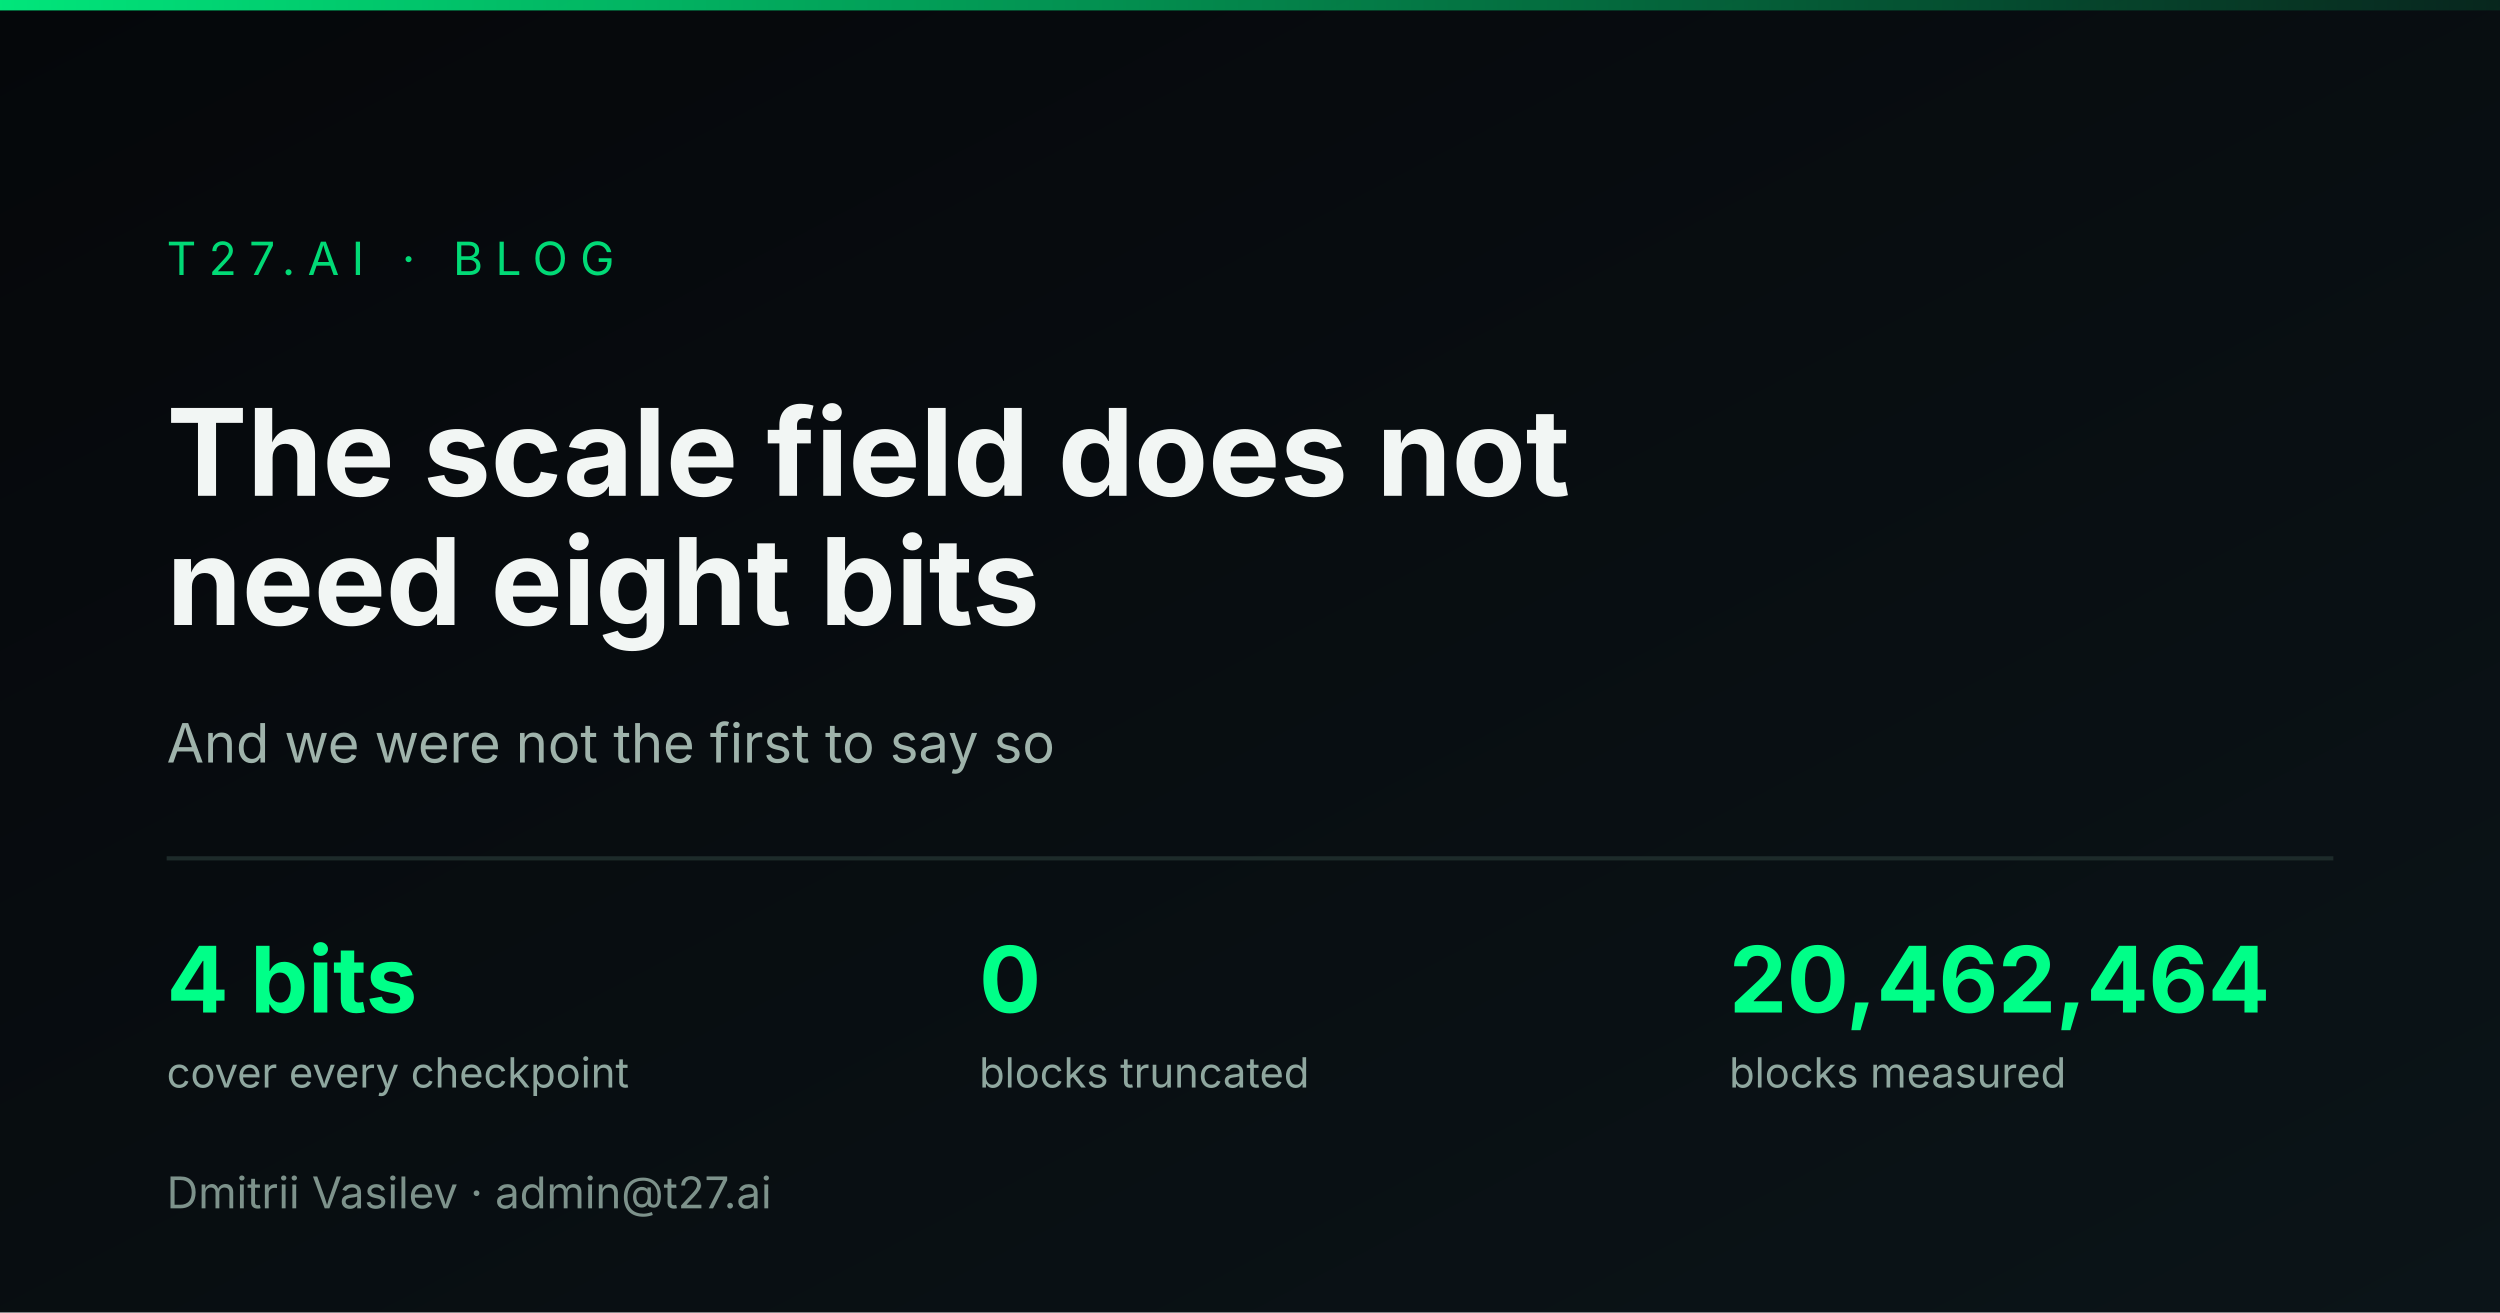
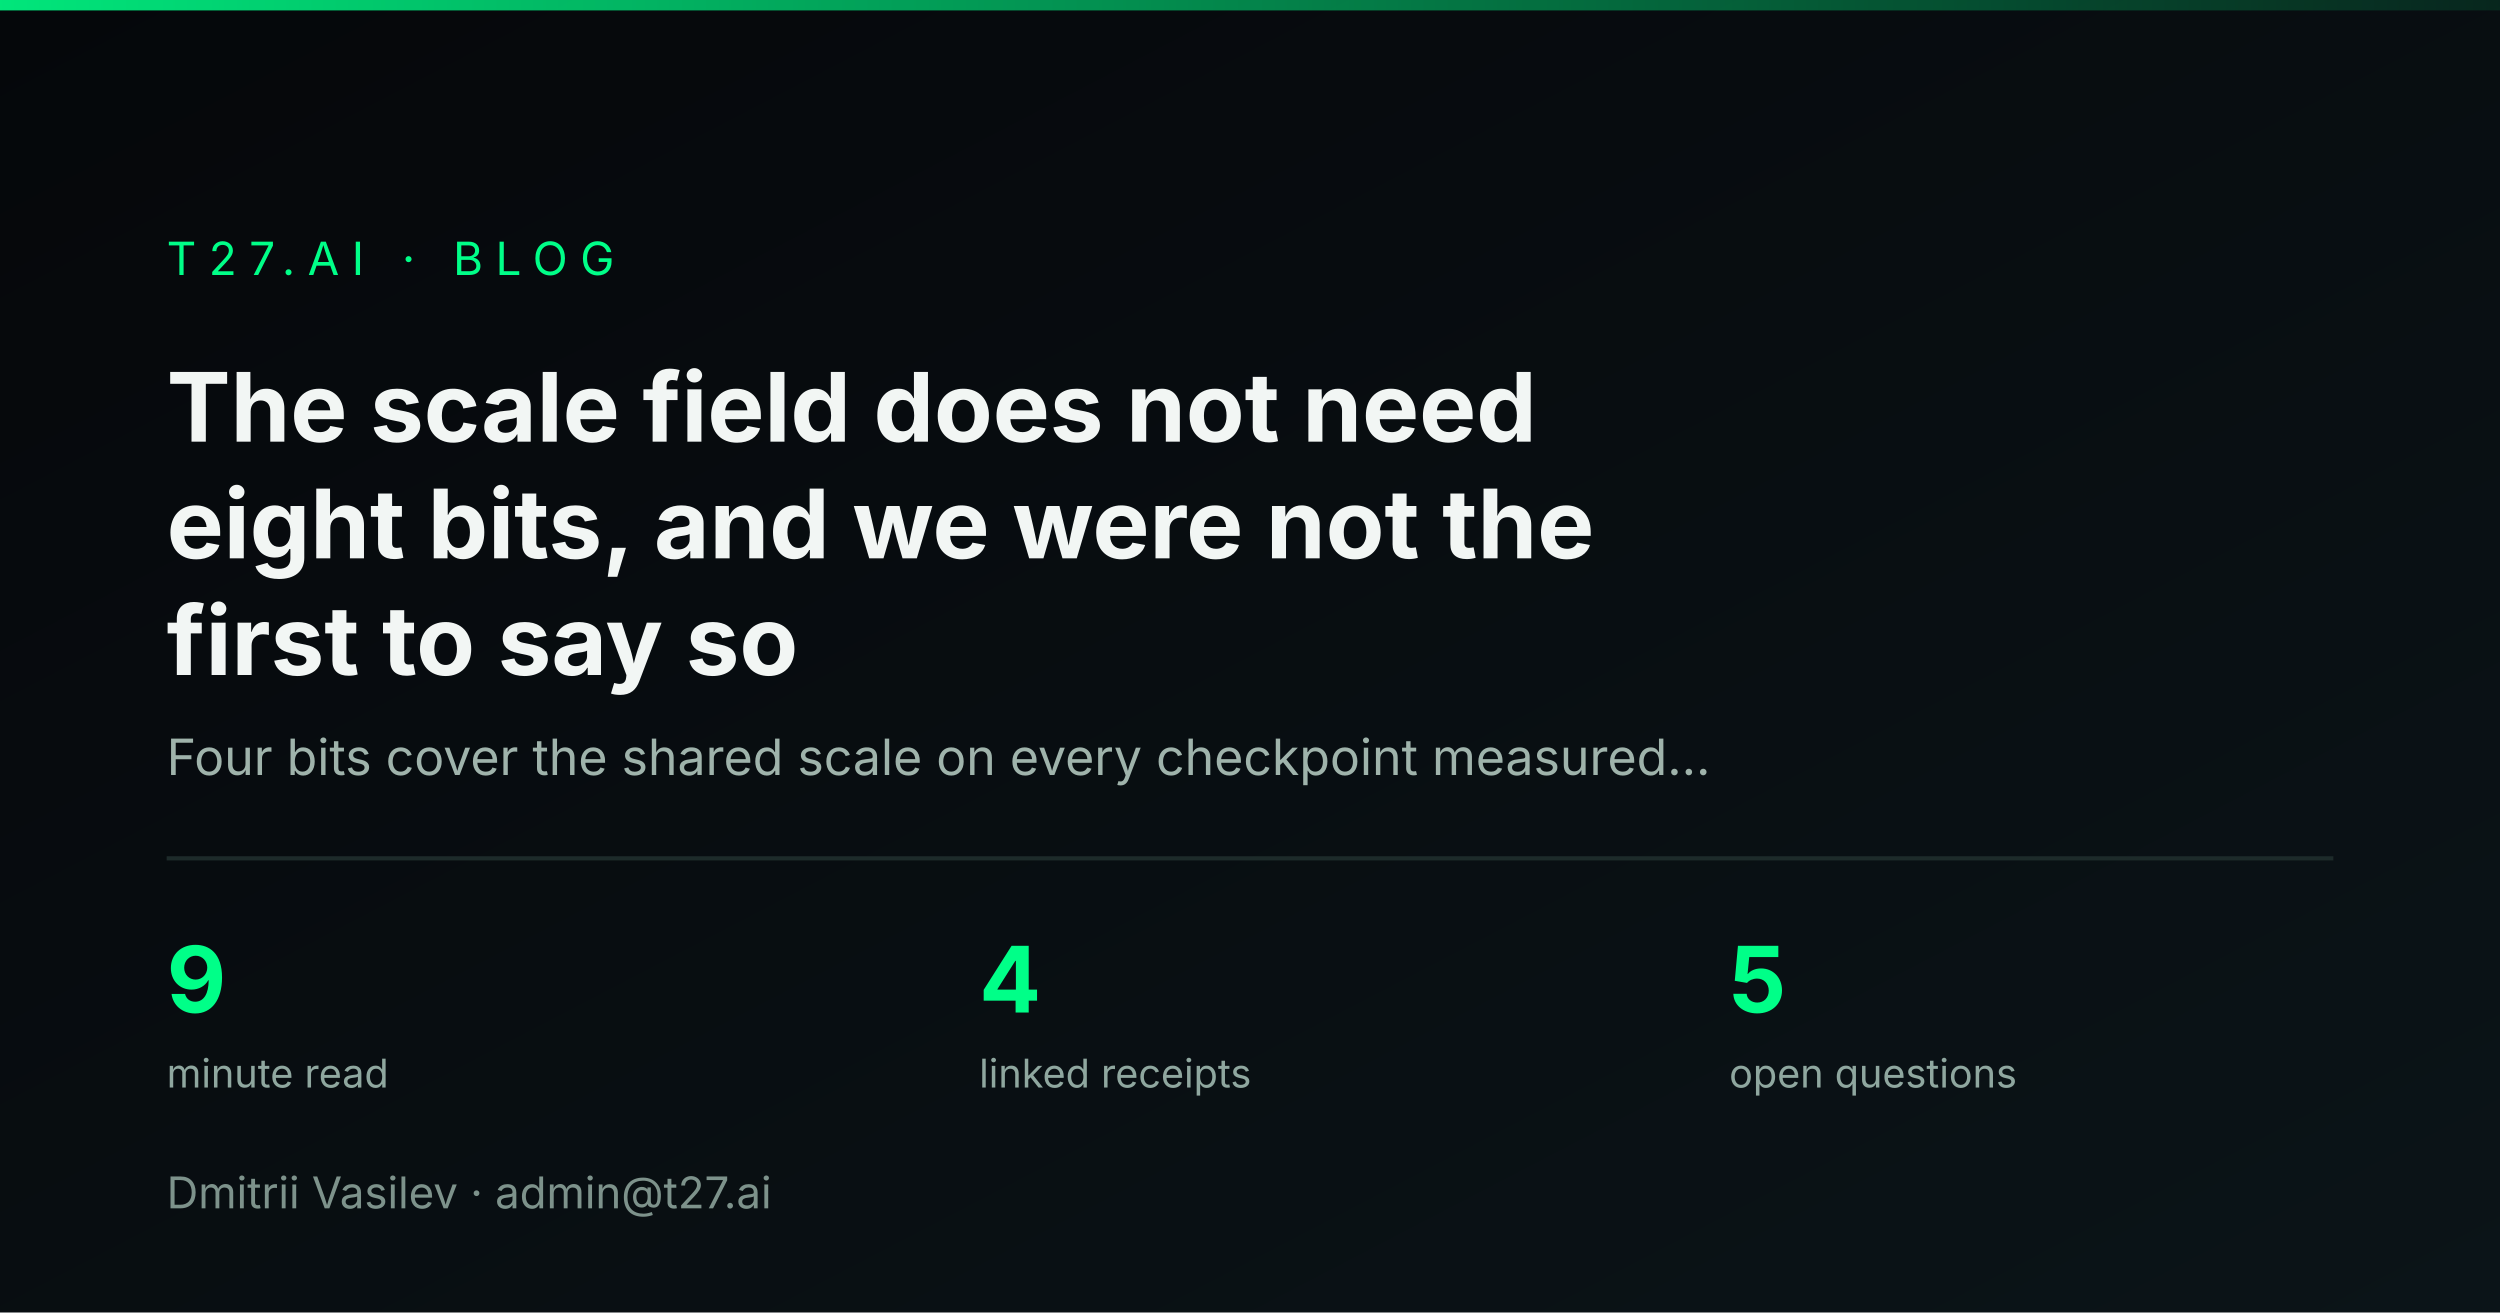
- <svg xmlns="http://www.w3.org/2000/svg" width="1200" height="630" viewBox="0 0 1200 630" role="img" aria-label="The scale field does not need eight bits">
+ <svg xmlns="http://www.w3.org/2000/svg" width="1200" height="630" viewBox="0 0 1200 630" role="img" aria-label="The scale field does not need eight bits, and we were not the first to say so">
  <defs>
    <linearGradient id="bg" x1="0" y1="0" x2="1" y2="1">
      <stop offset="0%" stop-color="#05070a" />
      <stop offset="100%" stop-color="#0b1418" />
    </linearGradient>
    <linearGradient id="glow" x1="0" y1="0" x2="1" y2="0">
      <stop offset="0%" stop-color="#00ff88" stop-opacity="0.9" />
      <stop offset="100%" stop-color="#00ff88" stop-opacity="0.1" />
    </linearGradient>
  </defs>
  <rect width="1200" height="630" fill="url(#bg)" />
  <rect x="0" y="0" width="1200" height="5" fill="url(#glow)" />
-   <text x="80" y="132" font-family="Inter,Helvetica,Arial,sans-serif" font-size="22" letter-spacing="6" fill="#00ff88" opacity="0.85">T27.AI · BLOG</text>
-   <text x="80" y="238" font-family="Inter,Helvetica,Arial,sans-serif" font-size="58" font-weight="700" fill="#f2f6f4">The scale field does not</text>
-   <text x="80" y="300" font-family="Inter,Helvetica,Arial,sans-serif" font-size="58" font-weight="700" fill="#f2f6f4">need eight bits</text>
-   <text x="80" y="366" font-family="Inter,Helvetica,Arial,sans-serif" font-size="26" fill="#9fb3ab">And we were not the first to say so</text>
+   <text x="80" y="132" font-family="Inter,Helvetica,Arial,sans-serif" font-size="22" fill="#00ff88" letter-spacing="6">T27.AI · BLOG</text>
+   <text x="80" y="212" font-family="Inter,Helvetica,Arial,sans-serif" font-size="46" font-weight="700" fill="#f2f6f4">The scale field does not need</text>
+   <text x="80" y="268" font-family="Inter,Helvetica,Arial,sans-serif" font-size="46" font-weight="700" fill="#f2f6f4">eight bits, and we were not the</text>
+   <text x="80" y="324" font-family="Inter,Helvetica,Arial,sans-serif" font-size="46" font-weight="700" fill="#f2f6f4">first to say so</text>
+   <text x="80" y="372" font-family="Inter,Helvetica,Arial,sans-serif" font-size="24" fill="#9fb3ab">Four bits cover the shared scale on every checkpoint measured…</text>
+   <text x="80" y="486" font-family="Inter,Helvetica,Arial,sans-serif" font-size="44" font-weight="700" fill="#00ff88">9</text>
+   <text x="80" y="522" font-family="Inter,Helvetica,Arial,sans-serif" font-size="19" fill="#8fa79f">minute read</text>
+   <text x="470" y="486" font-family="Inter,Helvetica,Arial,sans-serif" font-size="44" font-weight="700" fill="#00ff88">4</text>
+   <text x="470" y="522" font-family="Inter,Helvetica,Arial,sans-serif" font-size="19" fill="#8fa79f">linked receipts</text>
+   <text x="830" y="486" font-family="Inter,Helvetica,Arial,sans-serif" font-size="44" font-weight="700" fill="#00ff88">5</text>
+   <text x="830" y="522" font-family="Inter,Helvetica,Arial,sans-serif" font-size="19" fill="#8fa79f">open questions</text>
+   <text x="80" y="580" font-family="Inter,Helvetica,Arial,sans-serif" font-size="21" fill="#7d928b">Dmitrii Vasilev · admin@t27.ai</text>
  <line x1="80" y1="412" x2="1120" y2="412" stroke="#1d2b2a" stroke-width="2" />
-   <text x="80" y="486" font-family="Inter,Helvetica,Arial,sans-serif" font-size="44" font-weight="700" fill="#00ff88">4 bits</text>
-   <text x="80" y="522" font-family="Inter,Helvetica,Arial,sans-serif" font-size="20" fill="#8fa79f">cover every checkpoint</text>
-   <text x="470" y="486" font-family="Inter,Helvetica,Arial,sans-serif" font-size="44" font-weight="700" fill="#00ff88">0</text>
-   <text x="470" y="522" font-family="Inter,Helvetica,Arial,sans-serif" font-size="20" fill="#8fa79f">blocks truncated</text>
-   <text x="830" y="486" font-family="Inter,Helvetica,Arial,sans-serif" font-size="44" font-weight="700" fill="#00ff88">20,462,464</text>
-   <text x="830" y="522" font-family="Inter,Helvetica,Arial,sans-serif" font-size="20" fill="#8fa79f">blocks measured</text>
-   <text x="80" y="580" font-family="Inter,Helvetica,Arial,sans-serif" font-size="21" fill="#7d928b">Dmitrii Vasilev · admin@t27.ai</text>
</svg>
